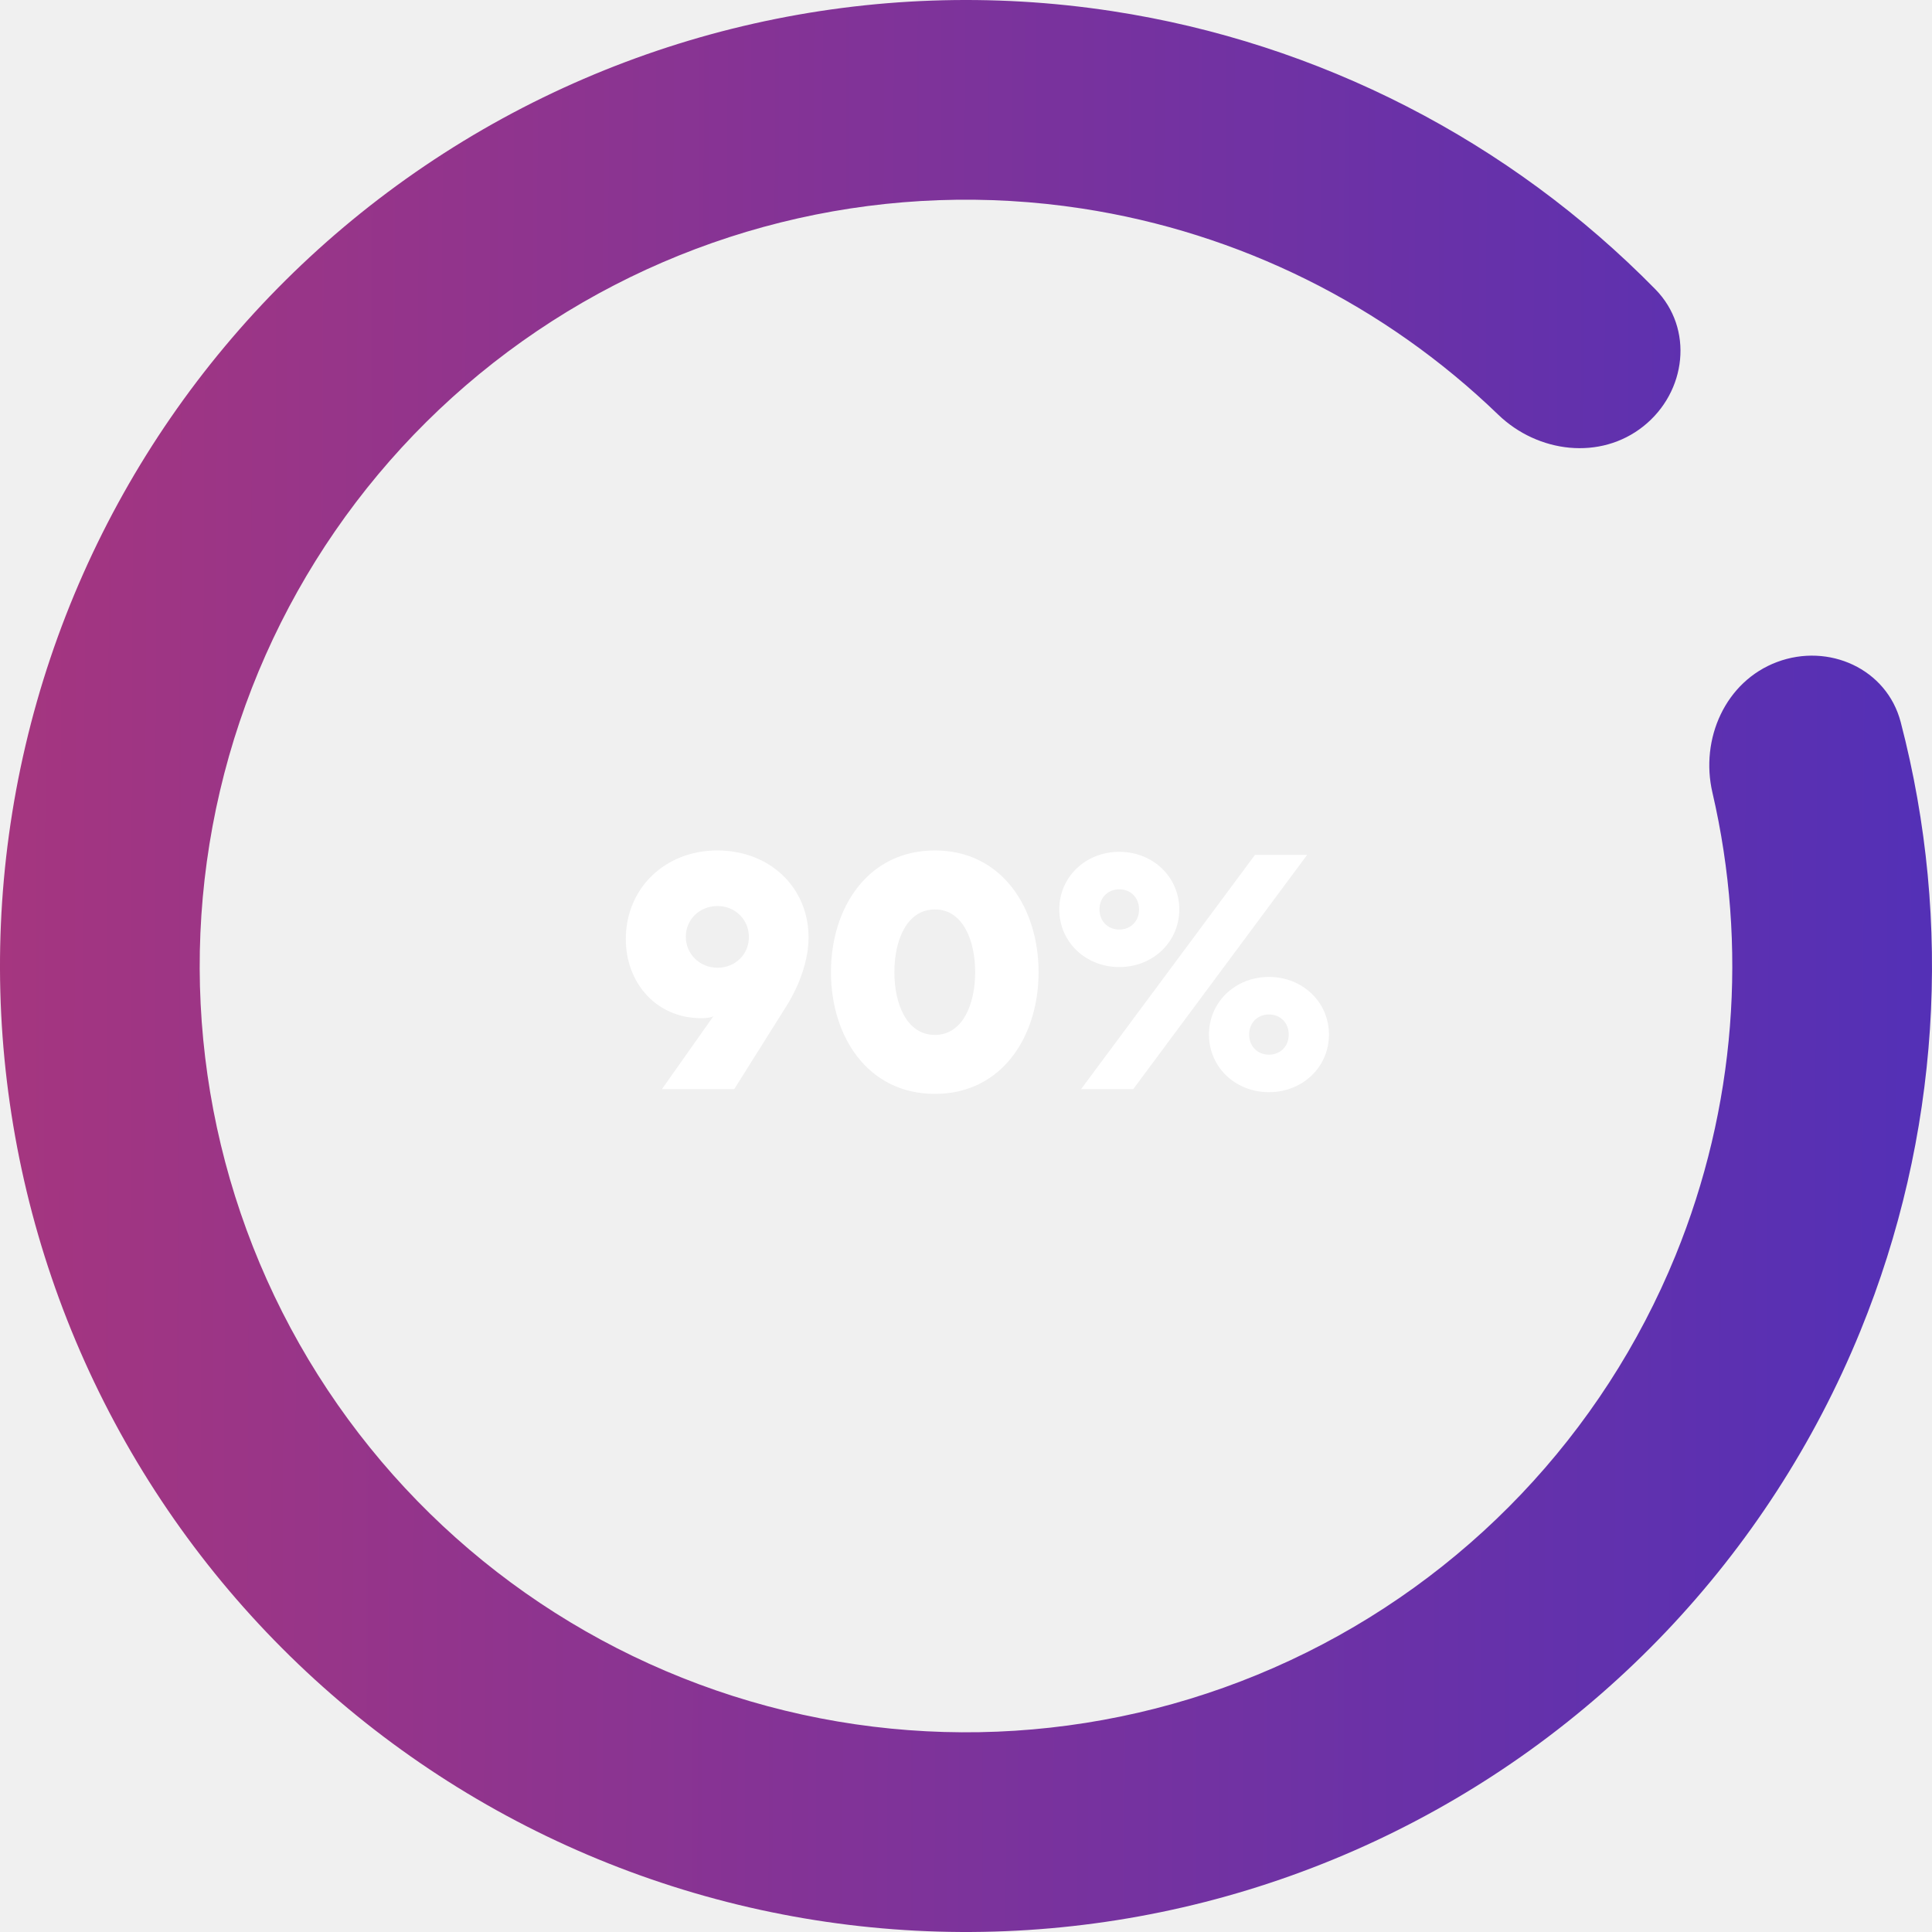
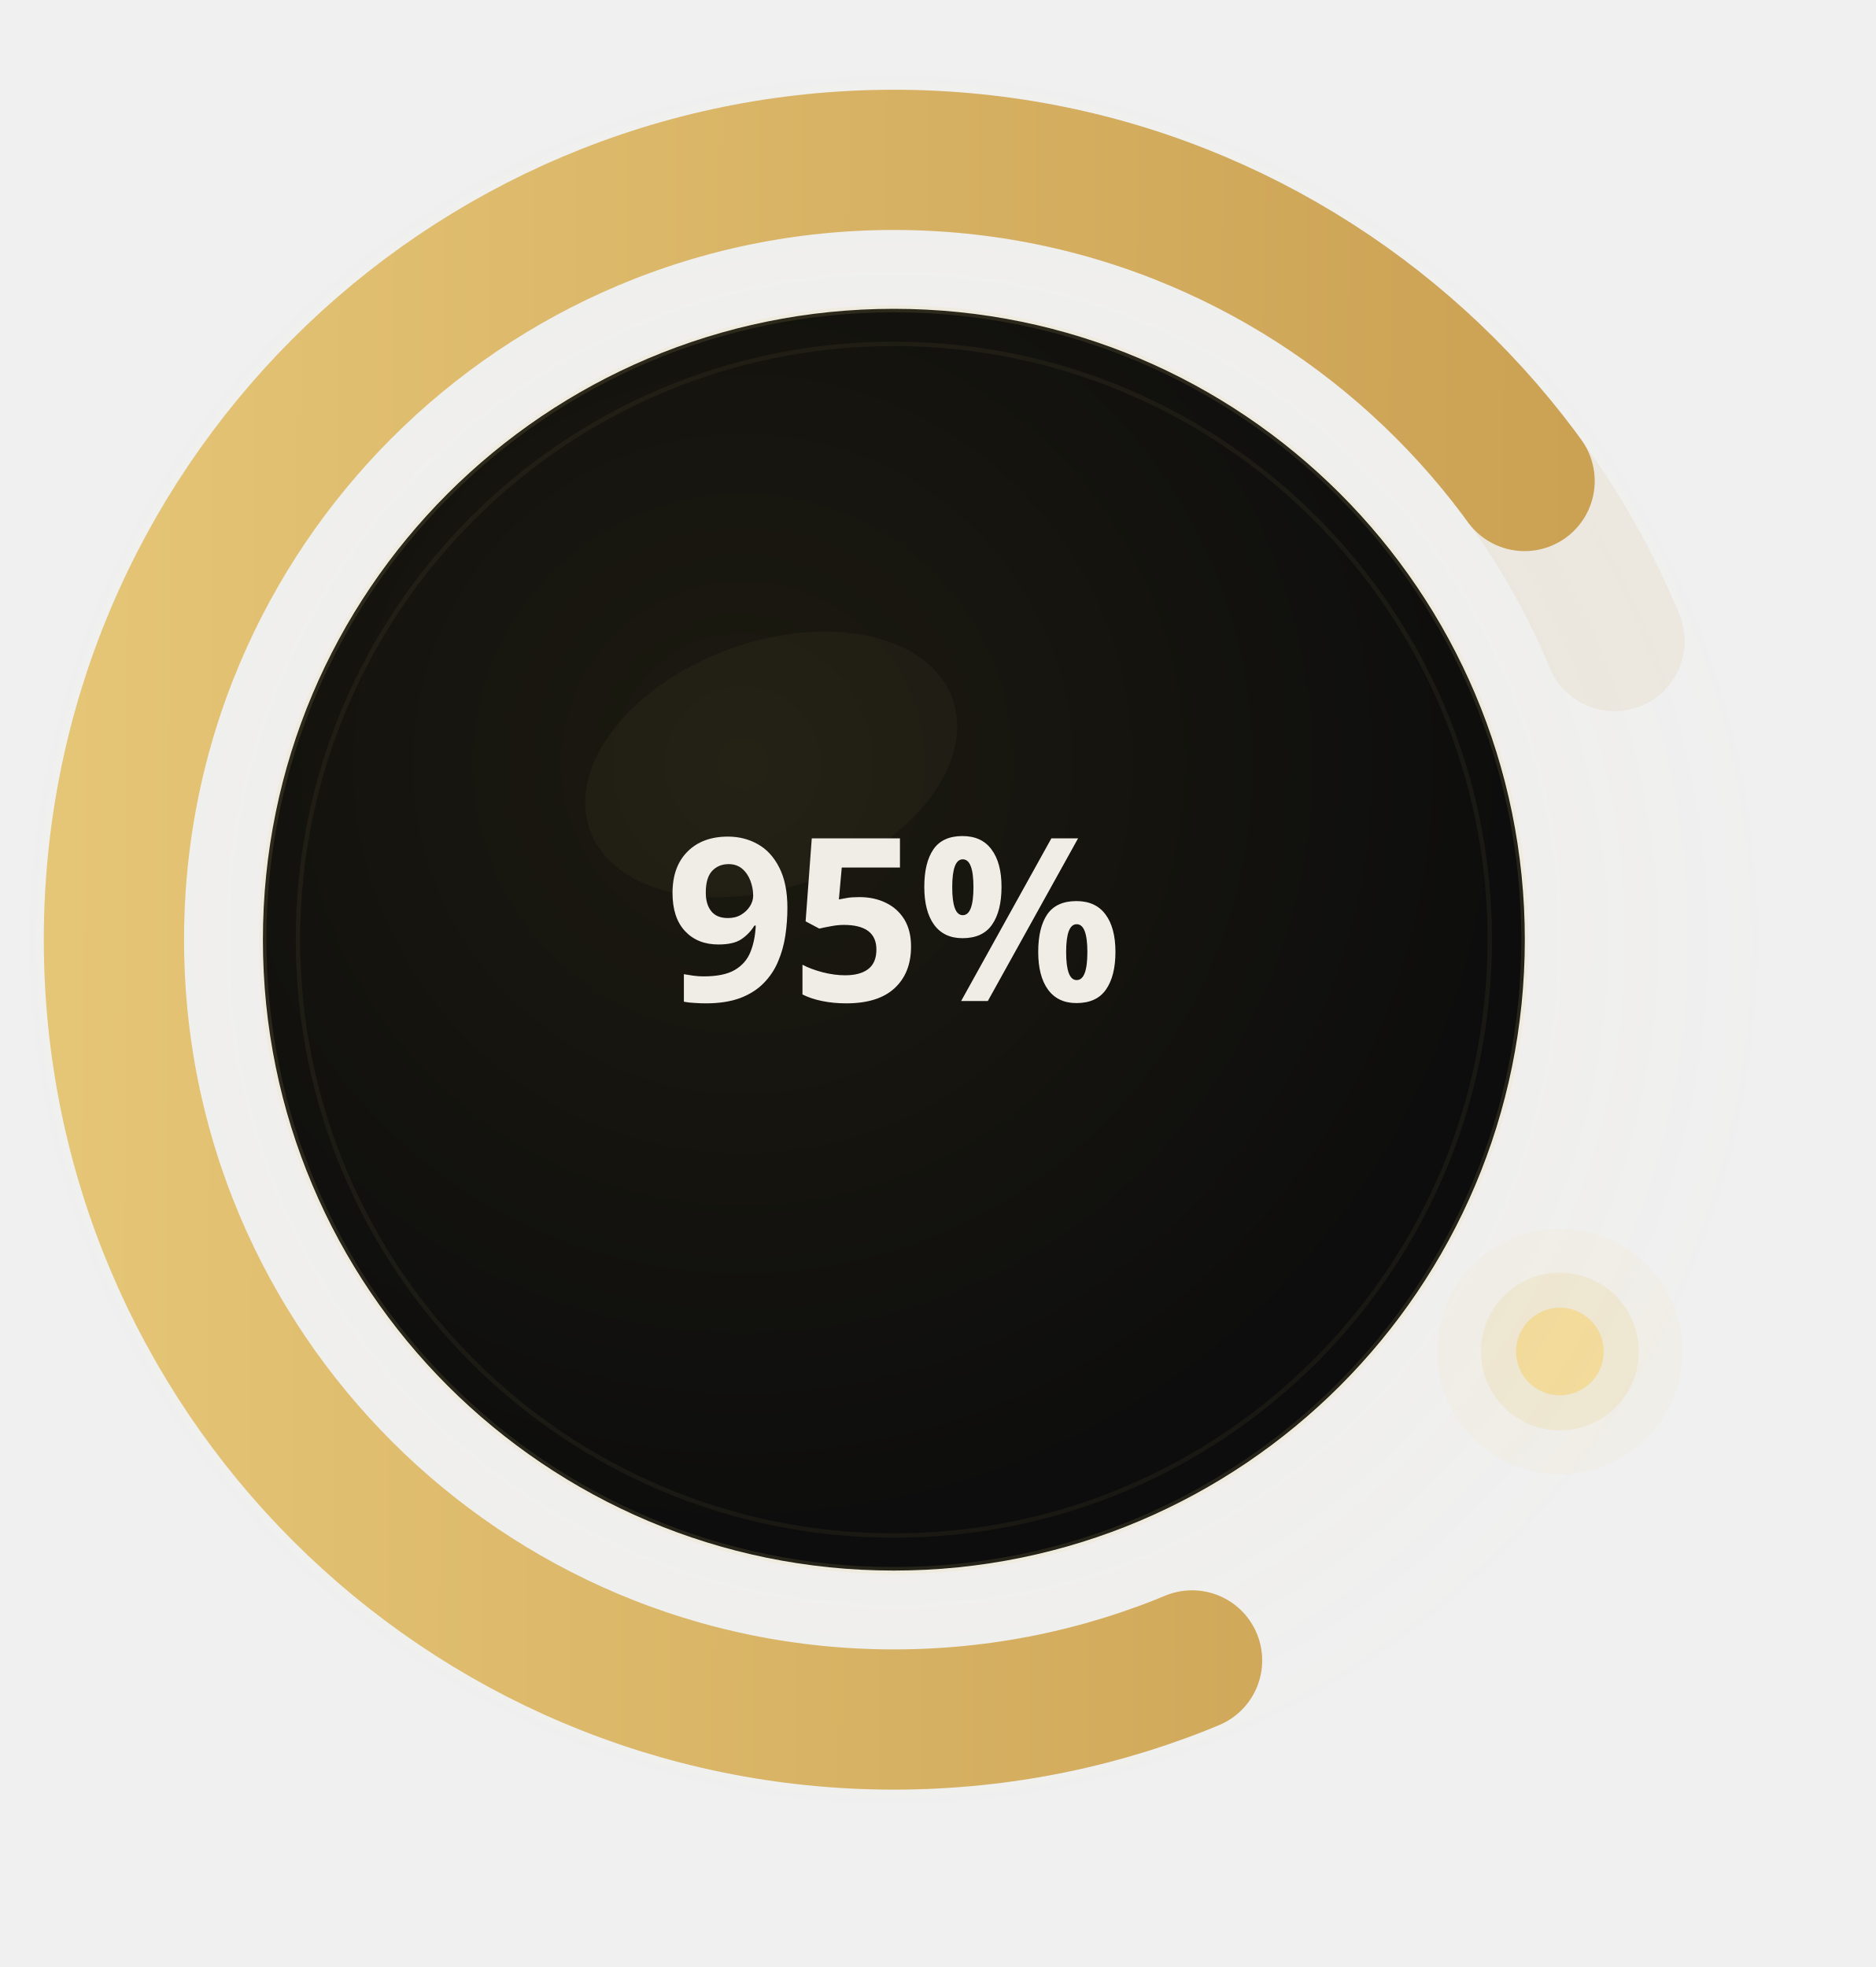
- <svg xmlns="http://www.w3.org/2000/svg" width="204" height="204" viewBox="0 0 204 204" fill="none">
-   <path d="M187.639 69.902C193.092 67.859 199.226 70.614 200.696 76.248C206.238 97.486 204.802 120.051 196.436 140.546C186.737 164.31 168.435 183.543 145.182 194.409C121.928 205.275 95.433 206.975 70.982 199.169C46.531 191.364 25.921 174.628 13.264 152.299C0.607 129.97 -3.166 103.69 2.696 78.702C8.559 53.713 23.627 31.854 44.894 17.484C66.161 3.114 92.064 -2.709 117.435 1.175C139.317 4.524 159.415 14.883 174.791 30.547C178.869 34.702 178.083 41.38 173.529 45.009C168.975 48.637 162.385 47.827 158.195 43.783C146.212 32.215 130.877 24.564 114.244 22.018C94.118 18.937 73.57 23.557 56.699 34.956C39.829 46.355 27.876 63.696 23.225 83.518C18.574 103.34 21.568 124.188 31.608 141.901C41.649 159.614 57.998 172.89 77.394 179.082C96.791 185.274 117.809 183.925 136.255 175.305C154.701 166.686 169.219 151.429 176.914 132.578C183.273 116.999 184.584 99.912 180.815 83.688C179.497 78.016 182.187 71.946 187.639 69.902Z" fill="url(#paint0_linear_16_349)" />
-   <path d="M66.08 99.16C66.08 103.804 69.32 107.512 74.036 107.512C74.648 107.512 75.08 107.44 75.332 107.296L69.896 115H77.528L83.072 106.18C84.476 103.912 85.376 101.32 85.376 98.98C85.376 93.724 81.308 89.8 75.728 89.8C70.256 89.8 66.08 93.76 66.08 99.16ZM72.416 98.908C72.416 97.072 73.892 95.668 75.764 95.668C77.636 95.668 79.076 97.108 79.076 98.944C79.076 100.78 77.636 102.184 75.764 102.184C73.892 102.184 72.416 100.744 72.416 98.908ZM109.665 102.652C109.665 95.848 105.777 89.8 98.721 89.8C91.629 89.8 87.741 95.848 87.741 102.652C87.741 109.456 91.629 115.504 98.721 115.504C105.777 115.504 109.665 109.456 109.665 102.652ZM102.969 102.652C102.969 106 101.673 109.276 98.721 109.276C95.733 109.276 94.437 106 94.437 102.652C94.437 99.304 95.733 96.028 98.721 96.028C101.673 96.028 102.969 99.304 102.969 102.652ZM124.521 96.028C124.521 92.608 121.749 89.944 118.185 89.944C114.621 89.944 111.849 92.608 111.849 96.028C111.849 99.448 114.621 102.112 118.185 102.112C121.749 102.112 124.521 99.448 124.521 96.028ZM120.273 96.028C120.273 97.288 119.373 98.152 118.185 98.152C116.997 98.152 116.097 97.288 116.097 96.028C116.097 94.768 116.997 93.904 118.185 93.904C119.373 93.904 120.273 94.768 120.273 96.028ZM138.021 90.268H132.513L114.153 115H119.661L138.021 90.268ZM127.653 109.24C127.653 112.66 130.425 115.324 133.989 115.324C137.553 115.324 140.325 112.66 140.325 109.24C140.325 105.82 137.553 103.156 133.989 103.156C130.425 103.156 127.653 105.82 127.653 109.24ZM131.901 109.24C131.901 107.98 132.801 107.116 133.989 107.116C135.177 107.116 136.077 107.98 136.077 109.24C136.077 110.5 135.177 111.364 133.989 111.364C132.801 111.364 131.901 110.5 131.901 109.24Z" fill="white" />
+ <svg xmlns="http://www.w3.org/2000/svg" width="204" height="214" viewBox="0 0 214 214" fill="none" style="">
  <defs>
-     <linearGradient id="paint0_linear_16_349" x1="-12.435" y1="91.215" x2="228.124" y2="92.098" gradientUnits="userSpaceOnUse">
-       <stop stop-color="#AA367C" />
-       <stop offset="1" stop-color="#4A2FBD" />
+     <linearGradient id="arcGrad95" x1="-12" y1="91" x2="228" y2="92" gradientUnits="userSpaceOnUse">
+       <stop stop-color="#E8C97A" />
+       <stop offset="1" stop-color="#C4974A" />
+     </linearGradient>
+     <radialGradient id="glowBg95" cx="50%" cy="50%" r="50%">
+       <stop offset="0%" stop-color="#E8C97A" stop-opacity="0.07" />
+       <stop offset="100%" stop-color="#E8C97A" stop-opacity="0" />
+     </radialGradient>
+     <radialGradient id="innerFill95" cx="38%" cy="36%" r="62%">
+       <stop offset="0%" stop-color="#1C1A10" />
+       <stop offset="100%" stop-color="#0D0D0D" />
+     </radialGradient>
+     <linearGradient id="trackGrad95" x1="-12" y1="91" x2="228" y2="92" gradientUnits="userSpaceOnUse">
+       <stop stop-color="#E8C97A" stop-opacity="0.1" />
+       <stop offset="1" stop-color="#C4974A" stop-opacity="0.1" />
    </linearGradient>
  </defs>
+   <circle cx="102" cy="102" r="102" fill="url(#glowBg95)" style="stroke:none;color:rgb(255, 255, 255);stroke-width:1px;stroke-linecap:butt;stroke-linejoin:miter;opacity:1;font-family:&quot;Anthropic Sans&quot;, -apple-system, BlinkMacSystemFont, &quot;Segoe UI&quot;, sans-serif;font-size:16px;font-weight:400;text-anchor:start;dominant-baseline:auto" />
+   <circle cx="102" cy="102" r="89" fill="none" stroke="url(#trackGrad95)" stroke-width="16" stroke-dasharray="419.4 559.2" stroke-dashoffset="-104.9" stroke-linecap="round" style="fill:none;color:rgb(255, 255, 255);stroke-width:16px;stroke-dasharray:419.4px, 559.2px;stroke-linecap:round;stroke-linejoin:miter;opacity:1;font-family:&quot;Anthropic Sans&quot;, -apple-system, BlinkMacSystemFont, &quot;Segoe UI&quot;, sans-serif;font-size:16px;font-weight:400;text-anchor:start;dominant-baseline:auto" />
+   <circle cx="102" cy="102" r="89" fill="none" stroke="url(#arcGrad95)" stroke-width="16" stroke-dasharray="398.4 559.2" stroke-dashoffset="-104.9" stroke-linecap="round" style="fill:none;color:rgb(255, 255, 255);stroke-width:16px;stroke-dasharray:398.4px, 559.2px;stroke-linecap:round;stroke-linejoin:miter;opacity:1;font-family:&quot;Anthropic Sans&quot;, -apple-system, BlinkMacSystemFont, &quot;Segoe UI&quot;, sans-serif;font-size:16px;font-weight:400;text-anchor:start;dominant-baseline:auto" />
+   <circle cx="102" cy="102" r="72" fill="url(#innerFill95)" stroke="#E8C97A" stroke-opacity="0.12" stroke-width="0.8" style="stroke:rgb(232, 201, 122);color:rgb(255, 255, 255);stroke-width:0.8px;stroke-linecap:butt;stroke-linejoin:miter;opacity:1;font-family:&quot;Anthropic Sans&quot;, -apple-system, BlinkMacSystemFont, &quot;Segoe UI&quot;, sans-serif;font-size:16px;font-weight:400;text-anchor:start;dominant-baseline:auto" />
+   <circle cx="102" cy="102" r="68" fill="none" stroke="#E8C97A" stroke-opacity="0.06" stroke-width="0.5" style="fill:none;stroke:rgb(232, 201, 122);color:rgb(255, 255, 255);stroke-width:0.5px;stroke-linecap:butt;stroke-linejoin:miter;opacity:1;font-family:&quot;Anthropic Sans&quot;, -apple-system, BlinkMacSystemFont, &quot;Segoe UI&quot;, sans-serif;font-size:16px;font-weight:400;text-anchor:start;dominant-baseline:auto" />
+   <ellipse cx="88" cy="82" rx="22" ry="14" fill="#F5DFA0" fill-opacity="0.04" transform="rotate(-20 88 82)" style="fill:rgb(245, 223, 160);stroke:none;color:rgb(255, 255, 255);stroke-width:1px;stroke-linecap:butt;stroke-linejoin:miter;opacity:1;font-family:&quot;Anthropic Sans&quot;, -apple-system, BlinkMacSystemFont, &quot;Segoe UI&quot;, sans-serif;font-size:16px;font-weight:400;text-anchor:start;dominant-baseline:auto" />
+   <text x="102" y="109" font-family="'Syne', 'DM Serif Display', sans-serif" font-size="26" font-weight="700" fill="#F0EDE6" text-anchor="middle" letter-spacing="-0.5" style="fill:rgb(240, 237, 230);stroke:none;color:rgb(255, 255, 255);stroke-width:1px;stroke-linecap:butt;stroke-linejoin:miter;opacity:1;font-family:Syne, &quot;DM Serif Display&quot;, sans-serif;font-size:26px;font-weight:700;text-anchor:middle;dominant-baseline:auto">95%</text>
+   <circle cx="178" cy="149" r="5" fill="#F5DFA0" fill-opacity="0.9" style="fill:rgb(245, 223, 160);stroke:none;color:rgb(255, 255, 255);stroke-width:1px;stroke-linecap:butt;stroke-linejoin:miter;opacity:1;font-family:&quot;Anthropic Sans&quot;, -apple-system, BlinkMacSystemFont, &quot;Segoe UI&quot;, sans-serif;font-size:16px;font-weight:400;text-anchor:start;dominant-baseline:auto" />
+   <circle cx="178" cy="149" r="9" fill="#E8C97A" fill-opacity="0.2" style="fill:rgb(232, 201, 122);stroke:none;color:rgb(255, 255, 255);stroke-width:1px;stroke-linecap:butt;stroke-linejoin:miter;opacity:1;font-family:&quot;Anthropic Sans&quot;, -apple-system, BlinkMacSystemFont, &quot;Segoe UI&quot;, sans-serif;font-size:16px;font-weight:400;text-anchor:start;dominant-baseline:auto" />
+   <circle cx="178" cy="149" r="14" fill="#E8C97A" fill-opacity="0.07" style="fill:rgb(232, 201, 122);stroke:none;color:rgb(255, 255, 255);stroke-width:1px;stroke-linecap:butt;stroke-linejoin:miter;opacity:1;font-family:&quot;Anthropic Sans&quot;, -apple-system, BlinkMacSystemFont, &quot;Segoe UI&quot;, sans-serif;font-size:16px;font-weight:400;text-anchor:start;dominant-baseline:auto" />
</svg>
